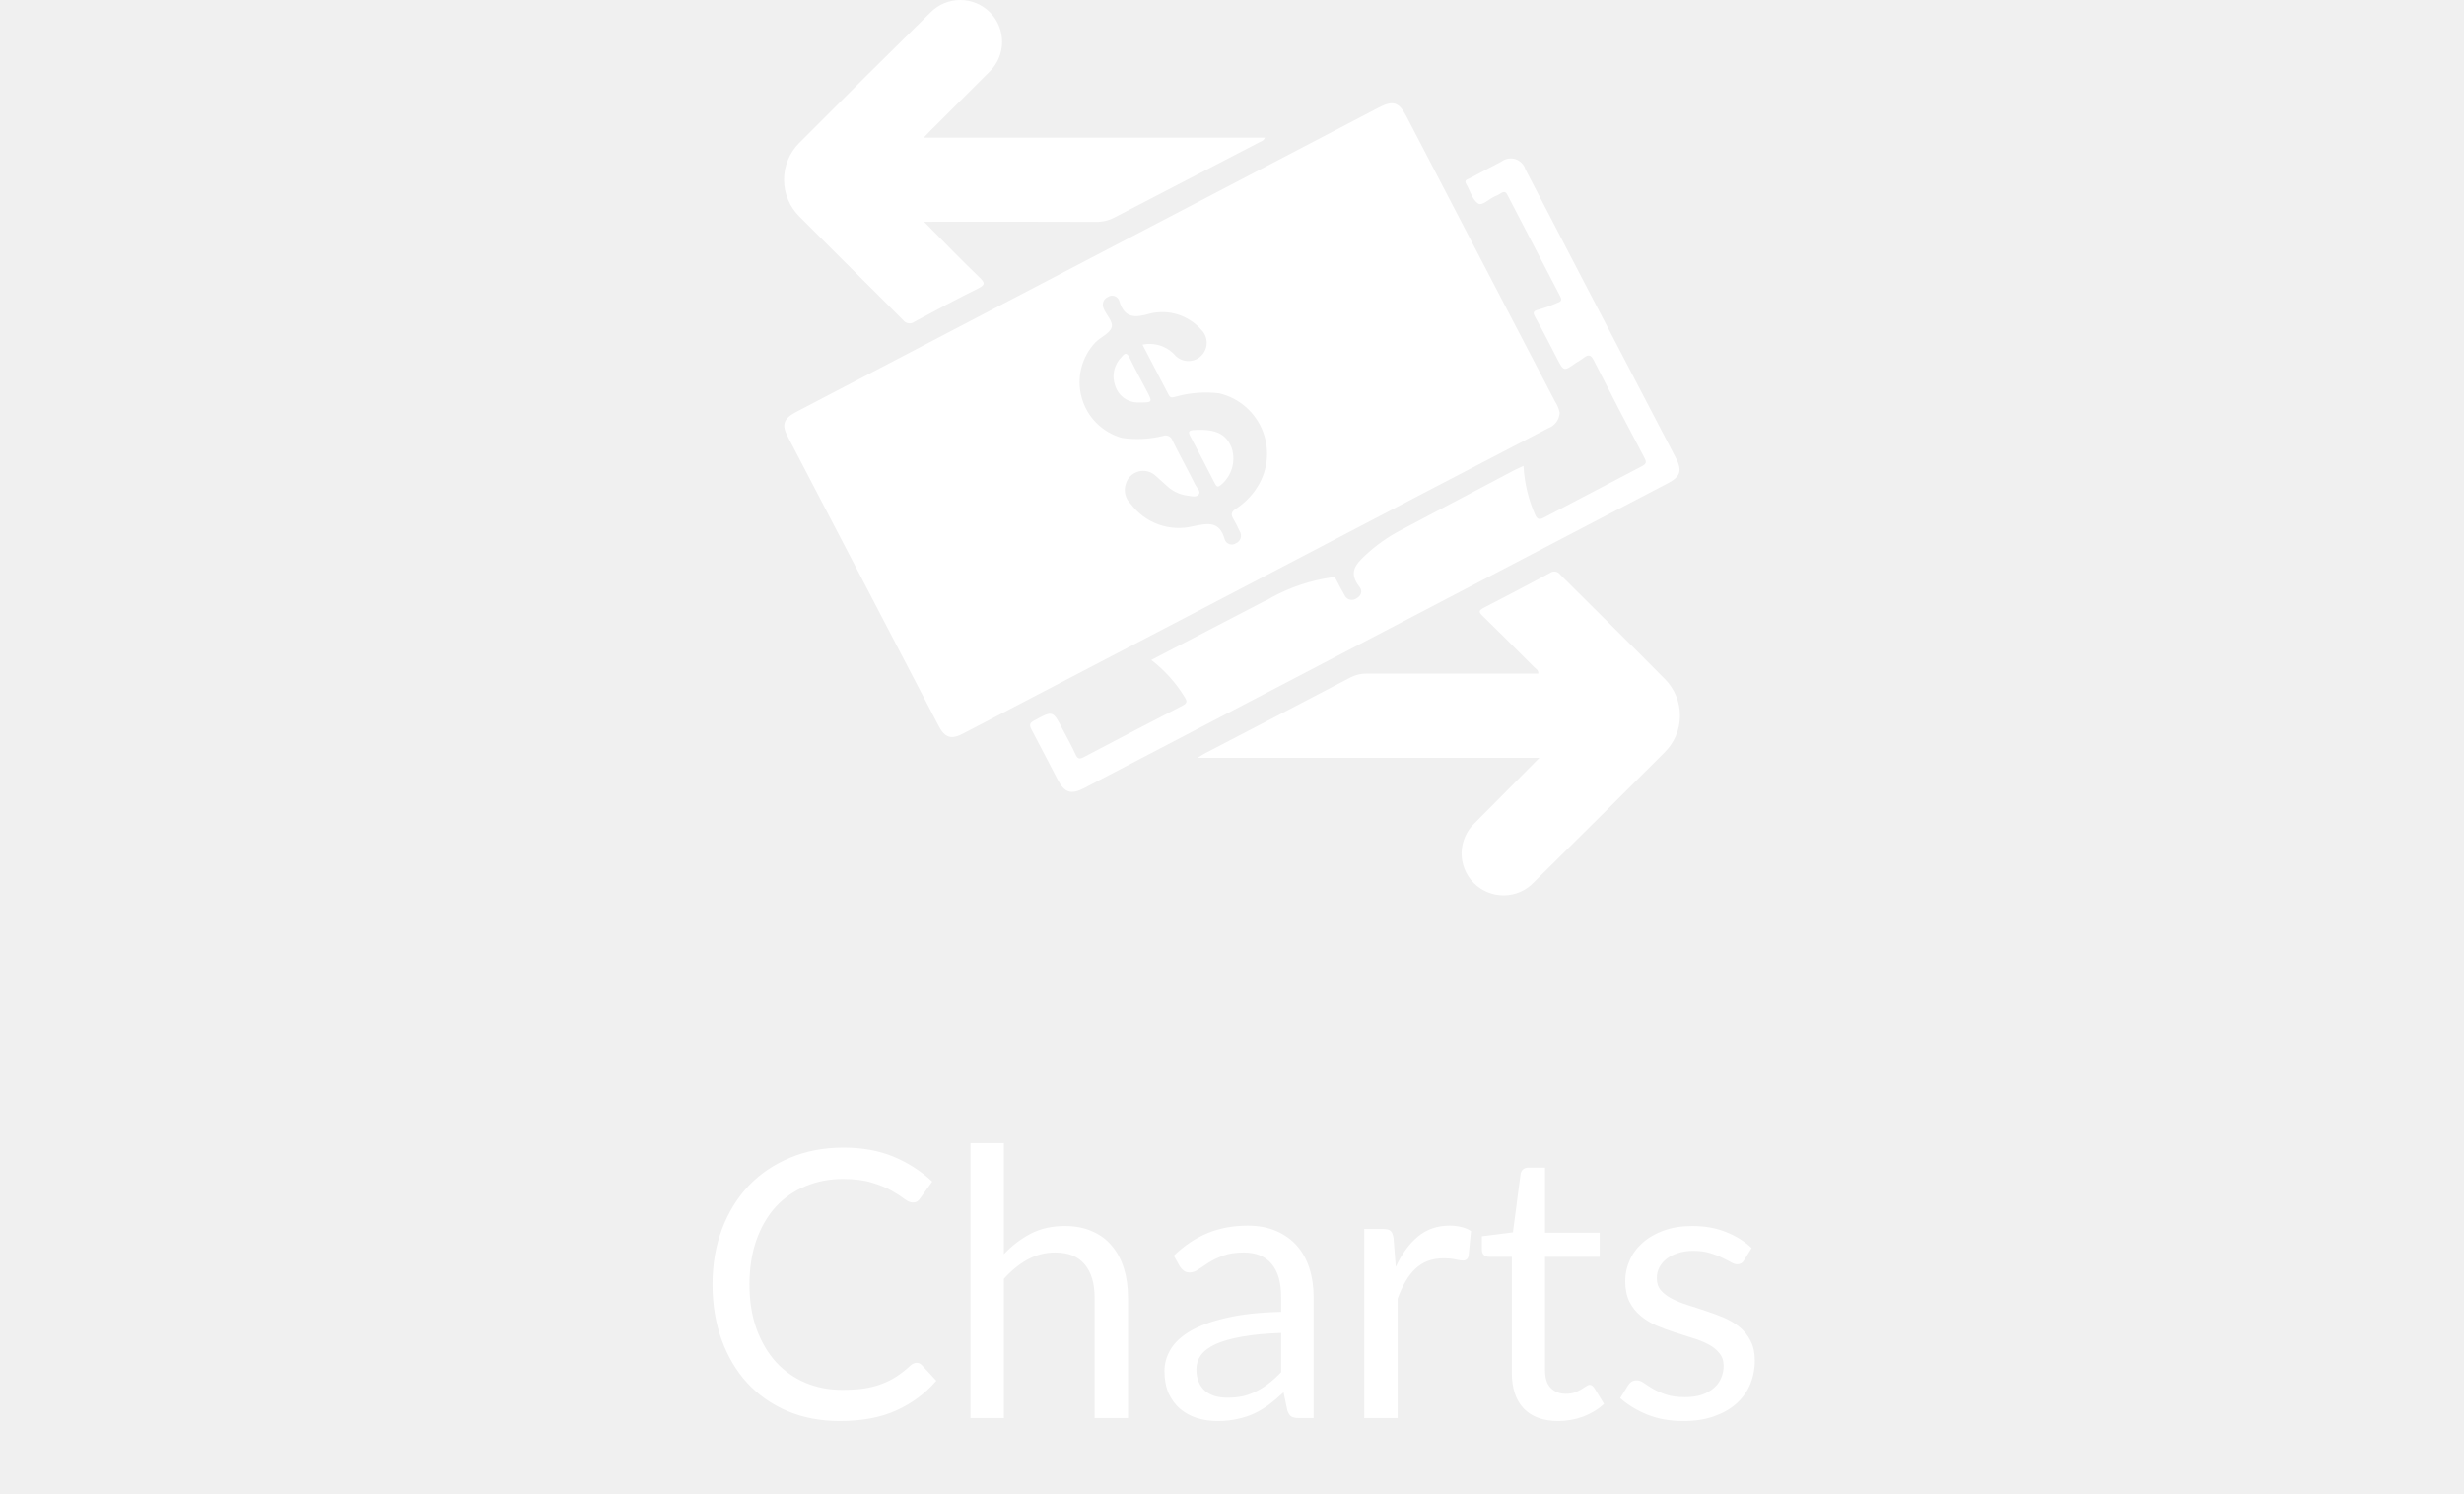
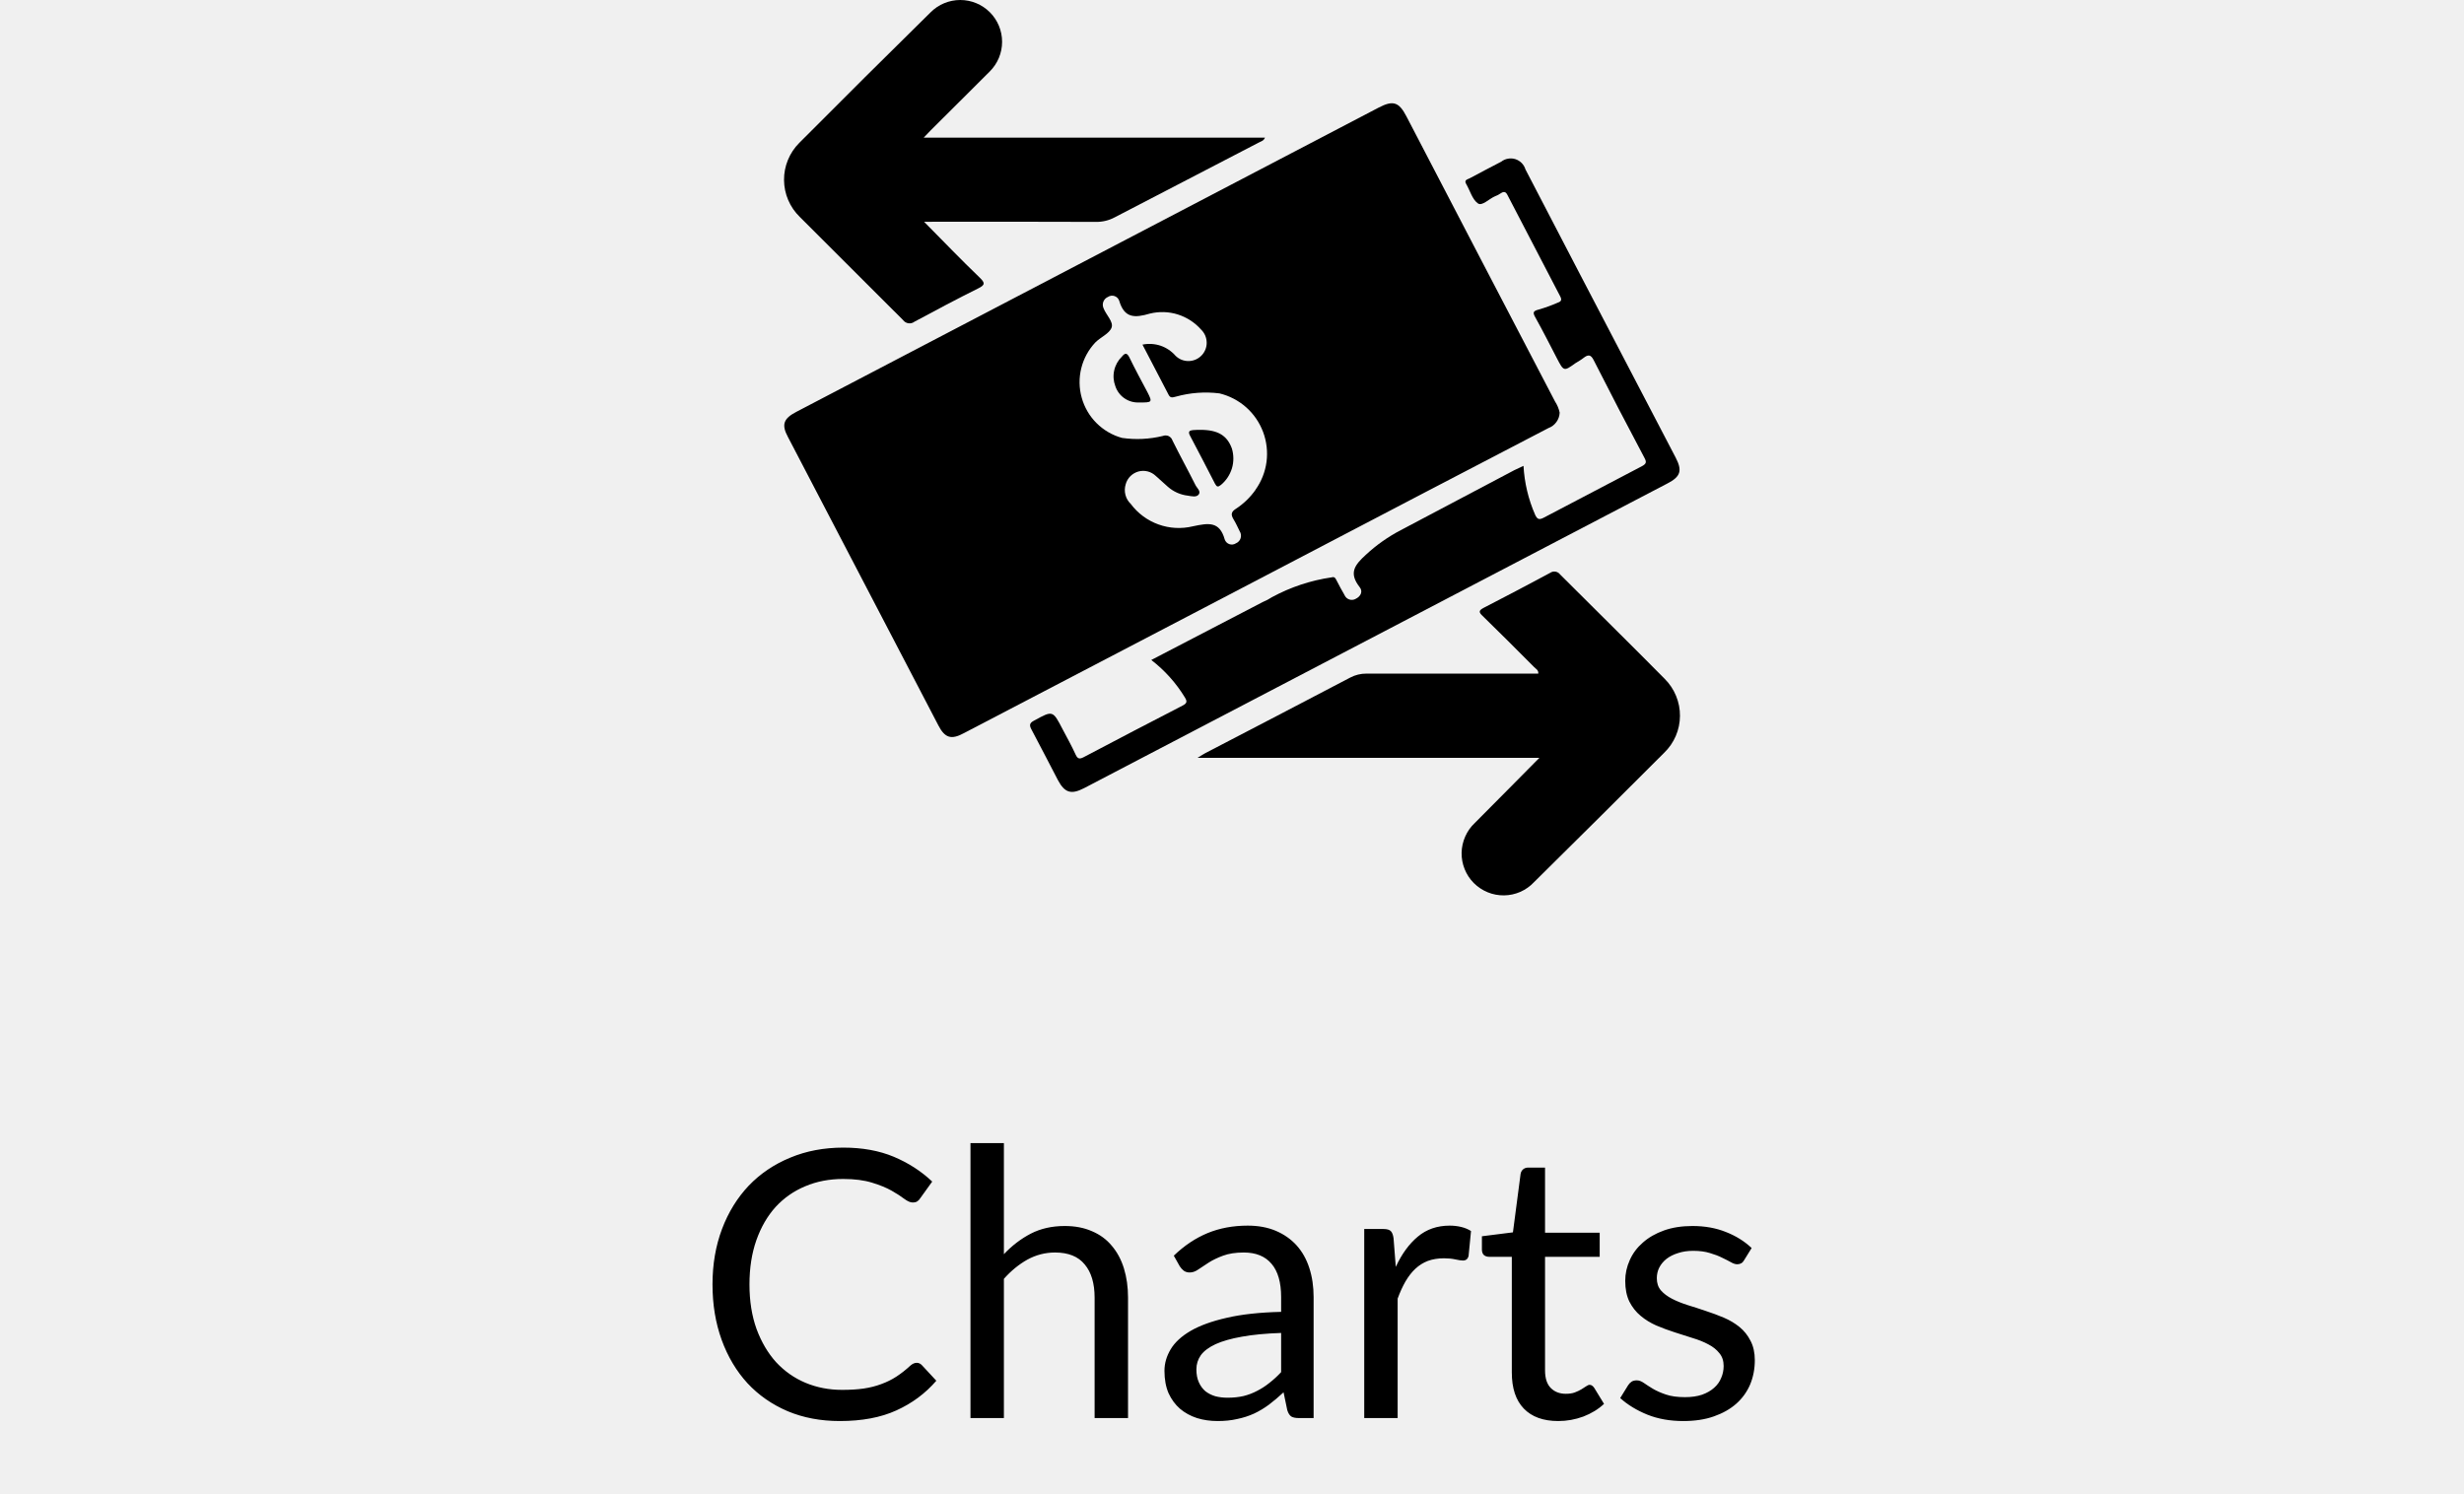
- <svg xmlns="http://www.w3.org/2000/svg" width="66" height="40" viewBox="0 0 66 40" fill="yellow">
-   <path d="M24.555 36.508C24.609 36.508 24.655 36.53 24.695 36.573L25.08 36.988C24.787 37.328 24.43 37.593 24.01 37.783C23.594 37.973 23.089 38.068 22.495 38.068C21.982 38.068 21.515 37.98 21.095 37.803C20.675 37.623 20.317 37.373 20.02 37.053C19.724 36.73 19.494 36.343 19.33 35.893C19.167 35.443 19.085 34.948 19.085 34.408C19.085 33.868 19.17 33.373 19.34 32.923C19.51 32.473 19.749 32.087 20.055 31.763C20.365 31.44 20.735 31.19 21.165 31.013C21.595 30.833 22.07 30.743 22.59 30.743C23.1 30.743 23.55 30.825 23.94 30.988C24.33 31.152 24.674 31.373 24.97 31.653L24.65 32.098C24.63 32.132 24.604 32.16 24.57 32.183C24.54 32.203 24.499 32.213 24.445 32.213C24.385 32.213 24.312 32.182 24.225 32.118C24.139 32.052 24.025 31.978 23.885 31.898C23.745 31.818 23.57 31.747 23.36 31.683C23.15 31.617 22.892 31.583 22.585 31.583C22.215 31.583 21.877 31.648 21.57 31.778C21.264 31.905 20.999 32.09 20.775 32.333C20.555 32.577 20.384 32.873 20.26 33.223C20.137 33.573 20.075 33.968 20.075 34.408C20.075 34.855 20.139 35.253 20.265 35.603C20.395 35.953 20.57 36.25 20.79 36.493C21.014 36.733 21.275 36.917 21.575 37.043C21.879 37.17 22.205 37.233 22.555 37.233C22.769 37.233 22.96 37.222 23.13 37.198C23.304 37.172 23.462 37.132 23.605 37.078C23.752 37.025 23.887 36.958 24.01 36.878C24.137 36.795 24.262 36.697 24.385 36.583C24.442 36.533 24.499 36.508 24.555 36.508ZM26.89 33.598C27.107 33.368 27.347 33.185 27.61 33.048C27.873 32.912 28.177 32.843 28.52 32.843C28.797 32.843 29.04 32.89 29.25 32.983C29.463 33.073 29.64 33.203 29.78 33.373C29.923 33.54 30.032 33.742 30.105 33.978C30.178 34.215 30.215 34.477 30.215 34.763V37.988H29.32V34.763C29.32 34.38 29.232 34.083 29.055 33.873C28.882 33.66 28.617 33.553 28.26 33.553C27.997 33.553 27.75 33.617 27.52 33.743C27.293 33.87 27.083 34.042 26.89 34.258V37.988H25.995V30.623H26.89V33.598ZM34.316 35.708C33.906 35.722 33.556 35.755 33.266 35.808C32.98 35.858 32.745 35.925 32.561 36.008C32.381 36.092 32.249 36.19 32.166 36.303C32.086 36.417 32.046 36.543 32.046 36.683C32.046 36.817 32.068 36.932 32.111 37.028C32.154 37.125 32.213 37.205 32.286 37.268C32.363 37.328 32.451 37.373 32.551 37.403C32.654 37.43 32.764 37.443 32.881 37.443C33.038 37.443 33.181 37.428 33.311 37.398C33.441 37.365 33.563 37.318 33.676 37.258C33.793 37.198 33.903 37.127 34.006 37.043C34.113 36.96 34.216 36.865 34.316 36.758V35.708ZM31.441 33.638C31.721 33.368 32.023 33.167 32.346 33.033C32.669 32.9 33.028 32.833 33.421 32.833C33.705 32.833 33.956 32.88 34.176 32.973C34.396 33.067 34.581 33.197 34.731 33.363C34.881 33.53 34.995 33.732 35.071 33.968C35.148 34.205 35.186 34.465 35.186 34.748V37.988H34.791C34.705 37.988 34.638 37.975 34.591 37.948C34.544 37.918 34.508 37.862 34.481 37.778L34.381 37.298C34.248 37.422 34.118 37.532 33.991 37.628C33.864 37.722 33.731 37.802 33.591 37.868C33.451 37.932 33.301 37.98 33.141 38.013C32.984 38.05 32.809 38.068 32.616 38.068C32.419 38.068 32.234 38.042 32.061 37.988C31.888 37.932 31.736 37.848 31.606 37.738C31.48 37.628 31.378 37.49 31.301 37.323C31.228 37.153 31.191 36.953 31.191 36.723C31.191 36.523 31.246 36.332 31.356 36.148C31.466 35.962 31.645 35.797 31.891 35.653C32.138 35.51 32.459 35.393 32.856 35.303C33.253 35.21 33.739 35.157 34.316 35.143V34.748C34.316 34.355 34.231 34.058 34.061 33.858C33.891 33.655 33.643 33.553 33.316 33.553C33.096 33.553 32.911 33.582 32.761 33.638C32.614 33.692 32.486 33.753 32.376 33.823C32.27 33.89 32.176 33.952 32.096 34.008C32.02 34.062 31.943 34.088 31.866 34.088C31.806 34.088 31.755 34.073 31.711 34.043C31.668 34.01 31.631 33.97 31.601 33.923L31.441 33.638ZM37.387 33.938C37.547 33.592 37.744 33.322 37.977 33.128C38.21 32.932 38.495 32.833 38.832 32.833C38.939 32.833 39.04 32.845 39.137 32.868C39.237 32.892 39.325 32.928 39.402 32.978L39.337 33.643C39.317 33.727 39.267 33.768 39.187 33.768C39.14 33.768 39.072 33.758 38.982 33.738C38.892 33.718 38.79 33.708 38.677 33.708C38.517 33.708 38.374 33.732 38.247 33.778C38.124 33.825 38.012 33.895 37.912 33.988C37.815 34.078 37.727 34.192 37.647 34.328C37.57 34.462 37.5 34.615 37.437 34.788V37.988H36.542V32.923H37.052C37.149 32.923 37.215 32.942 37.252 32.978C37.289 33.015 37.314 33.078 37.327 33.168L37.387 33.938ZM41.739 38.068C41.34 38.068 41.031 37.957 40.815 37.733C40.601 37.51 40.495 37.188 40.495 36.768V33.668H39.885C39.831 33.668 39.786 33.653 39.749 33.623C39.713 33.59 39.694 33.54 39.694 33.473V33.118L40.525 33.013L40.73 31.448C40.739 31.398 40.761 31.358 40.794 31.328C40.831 31.295 40.878 31.278 40.934 31.278H41.385V33.023H42.849V33.668H41.385V36.708C41.385 36.922 41.436 37.08 41.539 37.183C41.643 37.287 41.776 37.338 41.94 37.338C42.033 37.338 42.113 37.327 42.179 37.303C42.249 37.277 42.309 37.248 42.359 37.218C42.41 37.188 42.451 37.162 42.484 37.138C42.521 37.112 42.553 37.098 42.58 37.098C42.626 37.098 42.668 37.127 42.705 37.183L42.965 37.608C42.811 37.752 42.626 37.865 42.41 37.948C42.193 38.028 41.969 38.068 41.739 38.068ZM46.718 33.758C46.678 33.832 46.617 33.868 46.533 33.868C46.483 33.868 46.427 33.85 46.364 33.813C46.3 33.777 46.222 33.737 46.129 33.693C46.038 33.647 45.93 33.605 45.803 33.568C45.677 33.528 45.527 33.508 45.353 33.508C45.203 33.508 45.069 33.528 44.949 33.568C44.828 33.605 44.725 33.657 44.639 33.723C44.555 33.79 44.49 33.868 44.444 33.958C44.4 34.045 44.379 34.14 44.379 34.243C44.379 34.373 44.415 34.482 44.489 34.568C44.565 34.655 44.665 34.73 44.788 34.793C44.912 34.857 45.052 34.913 45.209 34.963C45.365 35.01 45.525 35.062 45.688 35.118C45.855 35.172 46.017 35.232 46.173 35.298C46.33 35.365 46.47 35.448 46.593 35.548C46.717 35.648 46.815 35.772 46.889 35.918C46.965 36.062 47.004 36.235 47.004 36.438C47.004 36.672 46.962 36.888 46.879 37.088C46.795 37.285 46.672 37.457 46.508 37.603C46.345 37.747 46.145 37.86 45.908 37.943C45.672 38.027 45.398 38.068 45.089 38.068C44.735 38.068 44.415 38.012 44.129 37.898C43.842 37.782 43.599 37.633 43.398 37.453L43.608 37.113C43.635 37.07 43.667 37.037 43.703 37.013C43.74 36.99 43.787 36.978 43.843 36.978C43.904 36.978 43.967 37.002 44.033 37.048C44.1 37.095 44.18 37.147 44.273 37.203C44.37 37.26 44.487 37.312 44.623 37.358C44.76 37.405 44.93 37.428 45.133 37.428C45.307 37.428 45.459 37.407 45.589 37.363C45.718 37.317 45.827 37.255 45.913 37.178C46 37.102 46.063 37.013 46.103 36.913C46.147 36.813 46.169 36.707 46.169 36.593C46.169 36.453 46.13 36.338 46.053 36.248C45.98 36.155 45.882 36.077 45.758 36.013C45.635 35.947 45.493 35.89 45.334 35.843C45.177 35.793 45.015 35.742 44.849 35.688C44.685 35.635 44.523 35.575 44.364 35.508C44.207 35.438 44.067 35.352 43.944 35.248C43.82 35.145 43.72 35.018 43.644 34.868C43.57 34.715 43.533 34.53 43.533 34.313C43.533 34.12 43.574 33.935 43.654 33.758C43.733 33.578 43.85 33.422 44.004 33.288C44.157 33.152 44.345 33.043 44.569 32.963C44.792 32.883 45.047 32.843 45.334 32.843C45.667 32.843 45.965 32.897 46.228 33.003C46.495 33.107 46.725 33.25 46.919 33.433L46.718 33.758Z" fill="white" />
-   <path d="M24.752 5.941C25.265 6.46 25.74 6.954 26.234 7.429C26.383 7.573 26.402 7.629 26.196 7.729C25.625 8.012 25.059 8.315 24.496 8.617C24.473 8.635 24.447 8.648 24.419 8.655C24.391 8.663 24.362 8.664 24.334 8.66C24.305 8.656 24.277 8.647 24.253 8.632C24.228 8.617 24.206 8.598 24.189 8.574C23.27 7.65 22.344 6.738 21.423 5.811C21.291 5.683 21.185 5.529 21.113 5.36C21.04 5.19 21.002 5.007 21.001 4.823C20.999 4.638 21.035 4.455 21.105 4.285C21.175 4.114 21.278 3.959 21.409 3.828C22.574 2.656 23.748 1.49 24.929 0.328C25.139 0.118 25.424 9.38241e-05 25.721 5.58639e-08C26.018 -9.37123e-05 26.303 0.118 26.514 0.328C26.724 0.538 26.842 0.823 26.842 1.12C26.842 1.417 26.724 1.702 26.514 1.912C25.989 2.44 25.457 2.963 24.934 3.487C24.881 3.54 24.828 3.597 24.742 3.687H33.884C33.846 3.778 33.774 3.787 33.721 3.817C32.431 4.484 31.142 5.153 29.855 5.824C29.701 5.906 29.529 5.947 29.355 5.944C27.836 5.936 26.314 5.941 24.752 5.941Z" fill="white" />
-   <path d="M41.233 20.302H32.076C32.182 20.24 32.229 20.202 32.282 20.177C33.577 19.505 34.872 18.83 36.167 18.151C36.3 18.081 36.449 18.044 36.599 18.045C38.062 18.045 39.525 18.045 40.988 18.045H41.204C41.214 17.945 41.132 17.915 41.089 17.867C40.633 17.406 40.173 16.95 39.712 16.499C39.606 16.399 39.606 16.355 39.741 16.283C40.336 15.976 40.931 15.664 41.52 15.347C41.541 15.332 41.564 15.322 41.588 15.316C41.613 15.31 41.639 15.309 41.663 15.313C41.688 15.317 41.712 15.326 41.734 15.339C41.756 15.352 41.774 15.37 41.789 15.39C42.72 16.321 43.664 17.248 44.589 18.184C44.72 18.314 44.824 18.47 44.894 18.64C44.965 18.811 45.001 18.994 44.999 19.179C44.998 19.364 44.96 19.546 44.887 19.716C44.814 19.886 44.708 20.039 44.575 20.167C43.414 21.329 42.252 22.485 41.088 23.634C40.985 23.744 40.861 23.831 40.723 23.892C40.586 23.952 40.438 23.984 40.287 23.986C40.137 23.988 39.988 23.96 39.849 23.903C39.71 23.846 39.583 23.762 39.477 23.656C39.371 23.55 39.288 23.423 39.232 23.284C39.175 23.144 39.148 22.995 39.15 22.845C39.153 22.695 39.186 22.547 39.247 22.409C39.307 22.272 39.395 22.148 39.505 22.045C40.076 21.473 40.638 20.902 41.233 20.302Z" fill="white" />
-   <path d="M30.838 17.68L33.821 16.129C33.91 16.092 33.995 16.047 34.075 15.995C34.571 15.727 35.109 15.548 35.667 15.467C35.758 15.438 35.777 15.505 35.806 15.558C35.873 15.683 35.936 15.812 36.012 15.937C36.023 15.965 36.041 15.99 36.062 16.011C36.084 16.032 36.11 16.048 36.138 16.058C36.167 16.068 36.197 16.072 36.227 16.069C36.257 16.067 36.286 16.058 36.312 16.043C36.451 15.976 36.512 15.843 36.418 15.726C36.125 15.351 36.279 15.14 36.591 14.857C36.869 14.599 37.181 14.38 37.517 14.204C38.534 13.671 39.546 13.128 40.563 12.595C40.64 12.557 40.717 12.523 40.808 12.48C40.833 12.932 40.938 13.377 41.12 13.791C41.178 13.916 41.23 13.93 41.35 13.868C42.223 13.408 43.099 12.948 43.978 12.49C44.103 12.423 44.108 12.375 44.045 12.26C43.584 11.394 43.132 10.523 42.688 9.648C42.611 9.494 42.539 9.494 42.419 9.586C42.352 9.639 42.27 9.686 42.198 9.73C41.891 9.951 41.886 9.951 41.704 9.6C41.522 9.249 41.325 8.861 41.124 8.5C41.057 8.38 41.057 8.332 41.21 8.294C41.387 8.243 41.56 8.181 41.728 8.107C41.828 8.073 41.838 8.025 41.786 7.929C41.316 7.031 40.848 6.131 40.381 5.229C40.333 5.129 40.281 5.123 40.194 5.181C40.148 5.214 40.098 5.239 40.045 5.258C39.887 5.325 39.7 5.527 39.589 5.45C39.436 5.344 39.378 5.109 39.272 4.927C39.21 4.821 39.306 4.807 39.363 4.778C39.646 4.629 39.924 4.478 40.212 4.331C40.265 4.29 40.327 4.262 40.393 4.251C40.459 4.239 40.526 4.243 40.59 4.263C40.654 4.284 40.712 4.319 40.759 4.367C40.806 4.415 40.841 4.473 40.86 4.537L42.328 7.36C43.182 8.993 44.034 10.626 44.885 12.26C45.067 12.611 45.015 12.769 44.664 12.951C39.455 15.674 34.246 18.395 29.037 21.114C28.692 21.292 28.519 21.239 28.337 20.898C28.102 20.447 27.867 19.991 27.627 19.539C27.565 19.424 27.579 19.366 27.699 19.304C28.199 19.03 28.199 19.026 28.462 19.534C28.582 19.76 28.707 19.985 28.812 20.216C28.865 20.331 28.917 20.341 29.028 20.283C29.911 19.817 30.795 19.356 31.68 18.9C31.8 18.838 31.8 18.785 31.738 18.684C31.503 18.297 31.197 17.957 30.838 17.68Z" fill="white" />
-   <path d="M41.653 10.756C40.324 8.212 38.997 5.665 37.672 3.117C37.472 2.733 37.317 2.68 36.929 2.882L21.327 11.035C20.986 11.213 20.927 11.376 21.106 11.707C22.449 14.281 23.792 16.856 25.135 19.433C25.308 19.769 25.48 19.822 25.811 19.644C29.926 17.498 34.045 15.347 38.167 13.191C39.27 12.615 40.374 12.041 41.477 11.467C41.562 11.436 41.636 11.38 41.689 11.306C41.743 11.233 41.773 11.145 41.777 11.054C41.755 10.948 41.712 10.847 41.653 10.756ZM33.633 13.118C33.49 13.322 33.31 13.497 33.101 13.632C32.967 13.718 32.971 13.795 33.043 13.915C33.105 14.015 33.153 14.126 33.206 14.232C33.224 14.259 33.235 14.29 33.239 14.322C33.243 14.354 33.241 14.386 33.231 14.417C33.222 14.447 33.206 14.476 33.184 14.499C33.162 14.523 33.136 14.542 33.106 14.554C33.081 14.571 33.052 14.582 33.022 14.586C32.991 14.59 32.961 14.588 32.932 14.578C32.903 14.568 32.876 14.552 32.855 14.531C32.833 14.509 32.816 14.483 32.806 14.454C32.667 13.954 32.365 14.012 31.952 14.099C31.646 14.173 31.326 14.156 31.03 14.049C30.734 13.943 30.476 13.751 30.288 13.499C30.218 13.433 30.169 13.348 30.145 13.255C30.121 13.161 30.124 13.063 30.153 12.971C30.175 12.89 30.218 12.816 30.278 12.756C30.338 12.697 30.412 12.654 30.493 12.631C30.575 12.609 30.66 12.608 30.742 12.629C30.823 12.65 30.898 12.692 30.959 12.75C31.069 12.85 31.17 12.942 31.28 13.038C31.43 13.171 31.618 13.255 31.817 13.278C31.917 13.292 32.047 13.331 32.11 13.244C32.173 13.157 32.057 13.071 32.019 12.99C31.819 12.59 31.602 12.198 31.405 11.799C31.397 11.774 31.384 11.75 31.366 11.73C31.348 11.71 31.326 11.694 31.302 11.682C31.277 11.671 31.251 11.665 31.224 11.665C31.198 11.664 31.171 11.669 31.146 11.679C30.788 11.766 30.417 11.784 30.053 11.731C29.795 11.66 29.561 11.523 29.371 11.334C29.182 11.145 29.045 10.91 28.974 10.652C28.902 10.395 28.898 10.123 28.963 9.863C29.027 9.604 29.158 9.365 29.342 9.171C29.481 9.032 29.716 8.936 29.774 8.777C29.832 8.618 29.625 8.436 29.558 8.254C29.546 8.227 29.54 8.197 29.539 8.167C29.539 8.137 29.544 8.107 29.555 8.079C29.567 8.051 29.583 8.026 29.604 8.004C29.625 7.983 29.65 7.966 29.678 7.954C29.703 7.937 29.732 7.926 29.763 7.922C29.793 7.918 29.824 7.921 29.853 7.931C29.881 7.94 29.908 7.957 29.93 7.978C29.951 7.999 29.968 8.025 29.978 8.054C30.117 8.529 30.395 8.52 30.803 8.4C31.049 8.34 31.308 8.348 31.549 8.424C31.791 8.501 32.008 8.642 32.175 8.832C32.221 8.877 32.258 8.931 32.283 8.99C32.308 9.049 32.321 9.113 32.322 9.177C32.323 9.242 32.311 9.306 32.287 9.365C32.263 9.425 32.227 9.479 32.182 9.525C32.137 9.571 32.083 9.608 32.024 9.633C31.965 9.658 31.901 9.672 31.837 9.672C31.773 9.673 31.709 9.661 31.649 9.637C31.589 9.613 31.535 9.577 31.489 9.532C31.381 9.408 31.242 9.314 31.087 9.261C30.93 9.209 30.763 9.199 30.602 9.232C30.842 9.688 31.072 10.132 31.302 10.576C31.355 10.682 31.432 10.638 31.502 10.624C31.88 10.519 32.274 10.49 32.663 10.538C32.928 10.602 33.173 10.729 33.377 10.909C33.581 11.089 33.737 11.317 33.833 11.572C33.928 11.826 33.96 12.101 33.925 12.371C33.889 12.641 33.788 12.898 33.63 13.119L33.633 13.118Z" fill="white" />
-   <path d="M32.153 11.515C32.633 11.515 32.872 11.673 32.997 12.015C33.049 12.189 33.05 12.374 32.998 12.547C32.945 12.72 32.843 12.875 32.704 12.99C32.627 13.052 32.594 13.048 32.546 12.961C32.325 12.529 32.1 12.096 31.87 11.661C31.817 11.555 31.87 11.531 31.952 11.522C32.034 11.513 32.129 11.515 32.153 11.515Z" fill="white" />
-   <path d="M30.508 10.781C30.369 10.788 30.232 10.748 30.118 10.669C30.004 10.591 29.918 10.476 29.875 10.344C29.824 10.21 29.813 10.063 29.845 9.922C29.876 9.781 29.948 9.653 30.052 9.552C30.134 9.452 30.186 9.446 30.252 9.576C30.405 9.893 30.573 10.2 30.736 10.508C30.872 10.776 30.867 10.785 30.508 10.781Z" fill="white" />
+ <svg xmlns="http://www.w3.org/2000/svg" width="66" height="40" viewBox="0 0 66 40" fill="currentColor">
+   <path d="M24.555 36.508C24.609 36.508 24.655 36.53 24.695 36.573L25.08 36.988C24.787 37.328 24.43 37.593 24.01 37.783C23.594 37.973 23.089 38.068 22.495 38.068C21.982 38.068 21.515 37.98 21.095 37.803C20.675 37.623 20.317 37.373 20.02 37.053C19.724 36.73 19.494 36.343 19.33 35.893C19.167 35.443 19.085 34.948 19.085 34.408C19.085 33.868 19.17 33.373 19.34 32.923C19.51 32.473 19.749 32.087 20.055 31.763C20.365 31.44 20.735 31.19 21.165 31.013C21.595 30.833 22.07 30.743 22.59 30.743C23.1 30.743 23.55 30.825 23.94 30.988C24.33 31.152 24.674 31.373 24.97 31.653L24.65 32.098C24.63 32.132 24.604 32.16 24.57 32.183C24.54 32.203 24.499 32.213 24.445 32.213C24.385 32.213 24.312 32.182 24.225 32.118C24.139 32.052 24.025 31.978 23.885 31.898C23.745 31.818 23.57 31.747 23.36 31.683C23.15 31.617 22.892 31.583 22.585 31.583C22.215 31.583 21.877 31.648 21.57 31.778C21.264 31.905 20.999 32.09 20.775 32.333C20.555 32.577 20.384 32.873 20.26 33.223C20.137 33.573 20.075 33.968 20.075 34.408C20.075 34.855 20.139 35.253 20.265 35.603C20.395 35.953 20.57 36.25 20.79 36.493C21.014 36.733 21.275 36.917 21.575 37.043C21.879 37.17 22.205 37.233 22.555 37.233C22.769 37.233 22.96 37.222 23.13 37.198C23.304 37.172 23.462 37.132 23.605 37.078C23.752 37.025 23.887 36.958 24.01 36.878C24.137 36.795 24.262 36.697 24.385 36.583C24.442 36.533 24.499 36.508 24.555 36.508ZM26.89 33.598C27.107 33.368 27.347 33.185 27.61 33.048C27.873 32.912 28.177 32.843 28.52 32.843C28.797 32.843 29.04 32.89 29.25 32.983C29.463 33.073 29.64 33.203 29.78 33.373C29.923 33.54 30.032 33.742 30.105 33.978C30.178 34.215 30.215 34.477 30.215 34.763V37.988H29.32V34.763C29.32 34.38 29.232 34.083 29.055 33.873C28.882 33.66 28.617 33.553 28.26 33.553C27.997 33.553 27.75 33.617 27.52 33.743C27.293 33.87 27.083 34.042 26.89 34.258V37.988H25.995V30.623H26.89V33.598ZM34.316 35.708C33.906 35.722 33.556 35.755 33.266 35.808C32.98 35.858 32.745 35.925 32.561 36.008C32.381 36.092 32.249 36.19 32.166 36.303C32.086 36.417 32.046 36.543 32.046 36.683C32.046 36.817 32.068 36.932 32.111 37.028C32.154 37.125 32.213 37.205 32.286 37.268C32.363 37.328 32.451 37.373 32.551 37.403C32.654 37.43 32.764 37.443 32.881 37.443C33.038 37.443 33.181 37.428 33.311 37.398C33.441 37.365 33.563 37.318 33.676 37.258C33.793 37.198 33.903 37.127 34.006 37.043C34.113 36.96 34.216 36.865 34.316 36.758V35.708ZM31.441 33.638C31.721 33.368 32.023 33.167 32.346 33.033C32.669 32.9 33.028 32.833 33.421 32.833C33.705 32.833 33.956 32.88 34.176 32.973C34.396 33.067 34.581 33.197 34.731 33.363C34.881 33.53 34.995 33.732 35.071 33.968C35.148 34.205 35.186 34.465 35.186 34.748V37.988H34.791C34.705 37.988 34.638 37.975 34.591 37.948C34.544 37.918 34.508 37.862 34.481 37.778L34.381 37.298C34.248 37.422 34.118 37.532 33.991 37.628C33.864 37.722 33.731 37.802 33.591 37.868C33.451 37.932 33.301 37.98 33.141 38.013C32.984 38.05 32.809 38.068 32.616 38.068C32.419 38.068 32.234 38.042 32.061 37.988C31.888 37.932 31.736 37.848 31.606 37.738C31.48 37.628 31.378 37.49 31.301 37.323C31.228 37.153 31.191 36.953 31.191 36.723C31.191 36.523 31.246 36.332 31.356 36.148C31.466 35.962 31.645 35.797 31.891 35.653C32.138 35.51 32.459 35.393 32.856 35.303C33.253 35.21 33.739 35.157 34.316 35.143V34.748C34.316 34.355 34.231 34.058 34.061 33.858C33.891 33.655 33.643 33.553 33.316 33.553C33.096 33.553 32.911 33.582 32.761 33.638C32.614 33.692 32.486 33.753 32.376 33.823C32.27 33.89 32.176 33.952 32.096 34.008C32.02 34.062 31.943 34.088 31.866 34.088C31.806 34.088 31.755 34.073 31.711 34.043C31.668 34.01 31.631 33.97 31.601 33.923L31.441 33.638ZM37.387 33.938C37.547 33.592 37.744 33.322 37.977 33.128C38.21 32.932 38.495 32.833 38.832 32.833C38.939 32.833 39.04 32.845 39.137 32.868C39.237 32.892 39.325 32.928 39.402 32.978L39.337 33.643C39.317 33.727 39.267 33.768 39.187 33.768C39.14 33.768 39.072 33.758 38.982 33.738C38.892 33.718 38.79 33.708 38.677 33.708C38.517 33.708 38.374 33.732 38.247 33.778C38.124 33.825 38.012 33.895 37.912 33.988C37.815 34.078 37.727 34.192 37.647 34.328C37.57 34.462 37.5 34.615 37.437 34.788V37.988H36.542V32.923H37.052C37.149 32.923 37.215 32.942 37.252 32.978C37.289 33.015 37.314 33.078 37.327 33.168L37.387 33.938ZM41.739 38.068C41.34 38.068 41.031 37.957 40.815 37.733C40.601 37.51 40.495 37.188 40.495 36.768V33.668H39.885C39.831 33.668 39.786 33.653 39.749 33.623C39.713 33.59 39.694 33.54 39.694 33.473V33.118L40.525 33.013L40.73 31.448C40.739 31.398 40.761 31.358 40.794 31.328C40.831 31.295 40.878 31.278 40.934 31.278H41.385V33.023H42.849V33.668H41.385V36.708C41.385 36.922 41.436 37.08 41.539 37.183C41.643 37.287 41.776 37.338 41.94 37.338C42.033 37.338 42.113 37.327 42.179 37.303C42.249 37.277 42.309 37.248 42.359 37.218C42.41 37.188 42.451 37.162 42.484 37.138C42.521 37.112 42.553 37.098 42.58 37.098C42.626 37.098 42.668 37.127 42.705 37.183L42.965 37.608C42.811 37.752 42.626 37.865 42.41 37.948C42.193 38.028 41.969 38.068 41.739 38.068ZM46.718 33.758C46.678 33.832 46.617 33.868 46.533 33.868C46.483 33.868 46.427 33.85 46.364 33.813C46.3 33.777 46.222 33.737 46.129 33.693C46.038 33.647 45.93 33.605 45.803 33.568C45.677 33.528 45.527 33.508 45.353 33.508C45.203 33.508 45.069 33.528 44.949 33.568C44.828 33.605 44.725 33.657 44.639 33.723C44.555 33.79 44.49 33.868 44.444 33.958C44.4 34.045 44.379 34.14 44.379 34.243C44.379 34.373 44.415 34.482 44.489 34.568C44.565 34.655 44.665 34.73 44.788 34.793C44.912 34.857 45.052 34.913 45.209 34.963C45.365 35.01 45.525 35.062 45.688 35.118C45.855 35.172 46.017 35.232 46.173 35.298C46.33 35.365 46.47 35.448 46.593 35.548C46.717 35.648 46.815 35.772 46.889 35.918C46.965 36.062 47.004 36.235 47.004 36.438C47.004 36.672 46.962 36.888 46.879 37.088C46.795 37.285 46.672 37.457 46.508 37.603C46.345 37.747 46.145 37.86 45.908 37.943C45.672 38.027 45.398 38.068 45.089 38.068C44.735 38.068 44.415 38.012 44.129 37.898C43.842 37.782 43.599 37.633 43.398 37.453L43.608 37.113C43.635 37.07 43.667 37.037 43.703 37.013C43.74 36.99 43.787 36.978 43.843 36.978C43.904 36.978 43.967 37.002 44.033 37.048C44.1 37.095 44.18 37.147 44.273 37.203C44.37 37.26 44.487 37.312 44.623 37.358C44.76 37.405 44.93 37.428 45.133 37.428C45.307 37.428 45.459 37.407 45.589 37.363C45.718 37.317 45.827 37.255 45.913 37.178C46 37.102 46.063 37.013 46.103 36.913C46.147 36.813 46.169 36.707 46.169 36.593C46.169 36.453 46.13 36.338 46.053 36.248C45.98 36.155 45.882 36.077 45.758 36.013C45.635 35.947 45.493 35.89 45.334 35.843C45.177 35.793 45.015 35.742 44.849 35.688C44.685 35.635 44.523 35.575 44.364 35.508C44.207 35.438 44.067 35.352 43.944 35.248C43.82 35.145 43.72 35.018 43.644 34.868C43.57 34.715 43.533 34.53 43.533 34.313C43.533 34.12 43.574 33.935 43.654 33.758C43.733 33.578 43.85 33.422 44.004 33.288C44.157 33.152 44.345 33.043 44.569 32.963C44.792 32.883 45.047 32.843 45.334 32.843C45.667 32.843 45.965 32.897 46.228 33.003C46.495 33.107 46.725 33.25 46.919 33.433L46.718 33.758Z" fill="currentColor" />
+   <path d="M24.752 5.941C25.265 6.46 25.74 6.954 26.234 7.429C26.383 7.573 26.402 7.629 26.196 7.729C25.625 8.012 25.059 8.315 24.496 8.617C24.473 8.635 24.447 8.648 24.419 8.655C24.391 8.663 24.362 8.664 24.334 8.66C24.305 8.656 24.277 8.647 24.253 8.632C24.228 8.617 24.206 8.598 24.189 8.574C23.27 7.65 22.344 6.738 21.423 5.811C21.291 5.683 21.185 5.529 21.113 5.36C21.04 5.19 21.002 5.007 21.001 4.823C20.999 4.638 21.035 4.455 21.105 4.285C21.175 4.114 21.278 3.959 21.409 3.828C22.574 2.656 23.748 1.49 24.929 0.328C25.139 0.118 25.424 9.38241e-05 25.721 5.58639e-08C26.018 -9.37123e-05 26.303 0.118 26.514 0.328C26.724 0.538 26.842 0.823 26.842 1.12C26.842 1.417 26.724 1.702 26.514 1.912C25.989 2.44 25.457 2.963 24.934 3.487C24.881 3.54 24.828 3.597 24.742 3.687H33.884C33.846 3.778 33.774 3.787 33.721 3.817C32.431 4.484 31.142 5.153 29.855 5.824C29.701 5.906 29.529 5.947 29.355 5.944C27.836 5.936 26.314 5.941 24.752 5.941Z" fill="currentColor" />
+   <path d="M41.233 20.302H32.076C32.182 20.24 32.229 20.202 32.282 20.177C33.577 19.505 34.872 18.83 36.167 18.151C36.3 18.081 36.449 18.044 36.599 18.045C38.062 18.045 39.525 18.045 40.988 18.045H41.204C41.214 17.945 41.132 17.915 41.089 17.867C40.633 17.406 40.173 16.95 39.712 16.499C39.606 16.399 39.606 16.355 39.741 16.283C40.336 15.976 40.931 15.664 41.52 15.347C41.541 15.332 41.564 15.322 41.588 15.316C41.613 15.31 41.639 15.309 41.663 15.313C41.688 15.317 41.712 15.326 41.734 15.339C41.756 15.352 41.774 15.37 41.789 15.39C42.72 16.321 43.664 17.248 44.589 18.184C44.72 18.314 44.824 18.47 44.894 18.64C44.965 18.811 45.001 18.994 44.999 19.179C44.998 19.364 44.96 19.546 44.887 19.716C44.814 19.886 44.708 20.039 44.575 20.167C43.414 21.329 42.252 22.485 41.088 23.634C40.985 23.744 40.861 23.831 40.723 23.892C40.586 23.952 40.438 23.984 40.287 23.986C40.137 23.988 39.988 23.96 39.849 23.903C39.71 23.846 39.583 23.762 39.477 23.656C39.371 23.55 39.288 23.423 39.232 23.284C39.175 23.144 39.148 22.995 39.15 22.845C39.153 22.695 39.186 22.547 39.247 22.409C39.307 22.272 39.395 22.148 39.505 22.045C40.076 21.473 40.638 20.902 41.233 20.302Z" fill="currentColor" />
+   <path d="M30.838 17.68L33.821 16.129C33.91 16.092 33.995 16.047 34.075 15.995C34.571 15.727 35.109 15.548 35.667 15.467C35.758 15.438 35.777 15.505 35.806 15.558C35.873 15.683 35.936 15.812 36.012 15.937C36.023 15.965 36.041 15.99 36.062 16.011C36.084 16.032 36.11 16.048 36.138 16.058C36.167 16.068 36.197 16.072 36.227 16.069C36.257 16.067 36.286 16.058 36.312 16.043C36.451 15.976 36.512 15.843 36.418 15.726C36.125 15.351 36.279 15.14 36.591 14.857C36.869 14.599 37.181 14.38 37.517 14.204C38.534 13.671 39.546 13.128 40.563 12.595C40.64 12.557 40.717 12.523 40.808 12.48C40.833 12.932 40.938 13.377 41.12 13.791C41.178 13.916 41.23 13.93 41.35 13.868C42.223 13.408 43.099 12.948 43.978 12.49C44.103 12.423 44.108 12.375 44.045 12.26C43.584 11.394 43.132 10.523 42.688 9.648C42.611 9.494 42.539 9.494 42.419 9.586C42.352 9.639 42.27 9.686 42.198 9.73C41.891 9.951 41.886 9.951 41.704 9.6C41.522 9.249 41.325 8.861 41.124 8.5C41.057 8.38 41.057 8.332 41.21 8.294C41.387 8.243 41.56 8.181 41.728 8.107C41.828 8.073 41.838 8.025 41.786 7.929C41.316 7.031 40.848 6.131 40.381 5.229C40.333 5.129 40.281 5.123 40.194 5.181C40.148 5.214 40.098 5.239 40.045 5.258C39.887 5.325 39.7 5.527 39.589 5.45C39.436 5.344 39.378 5.109 39.272 4.927C39.21 4.821 39.306 4.807 39.363 4.778C39.646 4.629 39.924 4.478 40.212 4.331C40.265 4.29 40.327 4.262 40.393 4.251C40.459 4.239 40.526 4.243 40.59 4.263C40.654 4.284 40.712 4.319 40.759 4.367C40.806 4.415 40.841 4.473 40.86 4.537L42.328 7.36C43.182 8.993 44.034 10.626 44.885 12.26C45.067 12.611 45.015 12.769 44.664 12.951C39.455 15.674 34.246 18.395 29.037 21.114C28.692 21.292 28.519 21.239 28.337 20.898C28.102 20.447 27.867 19.991 27.627 19.539C27.565 19.424 27.579 19.366 27.699 19.304C28.199 19.03 28.199 19.026 28.462 19.534C28.582 19.76 28.707 19.985 28.812 20.216C28.865 20.331 28.917 20.341 29.028 20.283C29.911 19.817 30.795 19.356 31.68 18.9C31.8 18.838 31.8 18.785 31.738 18.684C31.503 18.297 31.197 17.957 30.838 17.68Z" fill="currentColor" />
+   <path d="M41.653 10.756C40.324 8.212 38.997 5.665 37.672 3.117C37.472 2.733 37.317 2.68 36.929 2.882L21.327 11.035C20.986 11.213 20.927 11.376 21.106 11.707C22.449 14.281 23.792 16.856 25.135 19.433C25.308 19.769 25.48 19.822 25.811 19.644C29.926 17.498 34.045 15.347 38.167 13.191C39.27 12.615 40.374 12.041 41.477 11.467C41.562 11.436 41.636 11.38 41.689 11.306C41.743 11.233 41.773 11.145 41.777 11.054C41.755 10.948 41.712 10.847 41.653 10.756ZM33.633 13.118C33.49 13.322 33.31 13.497 33.101 13.632C32.967 13.718 32.971 13.795 33.043 13.915C33.105 14.015 33.153 14.126 33.206 14.232C33.224 14.259 33.235 14.29 33.239 14.322C33.243 14.354 33.241 14.386 33.231 14.417C33.222 14.447 33.206 14.476 33.184 14.499C33.162 14.523 33.136 14.542 33.106 14.554C33.081 14.571 33.052 14.582 33.022 14.586C32.991 14.59 32.961 14.588 32.932 14.578C32.903 14.568 32.876 14.552 32.855 14.531C32.833 14.509 32.816 14.483 32.806 14.454C32.667 13.954 32.365 14.012 31.952 14.099C31.646 14.173 31.326 14.156 31.03 14.049C30.734 13.943 30.476 13.751 30.288 13.499C30.218 13.433 30.169 13.348 30.145 13.255C30.121 13.161 30.124 13.063 30.153 12.971C30.175 12.89 30.218 12.816 30.278 12.756C30.338 12.697 30.412 12.654 30.493 12.631C30.575 12.609 30.66 12.608 30.742 12.629C30.823 12.65 30.898 12.692 30.959 12.75C31.069 12.85 31.17 12.942 31.28 13.038C31.43 13.171 31.618 13.255 31.817 13.278C31.917 13.292 32.047 13.331 32.11 13.244C32.173 13.157 32.057 13.071 32.019 12.99C31.819 12.59 31.602 12.198 31.405 11.799C31.397 11.774 31.384 11.75 31.366 11.73C31.348 11.71 31.326 11.694 31.302 11.682C31.277 11.671 31.251 11.665 31.224 11.665C31.198 11.664 31.171 11.669 31.146 11.679C30.788 11.766 30.417 11.784 30.053 11.731C29.795 11.66 29.561 11.523 29.371 11.334C29.182 11.145 29.045 10.91 28.974 10.652C28.902 10.395 28.898 10.123 28.963 9.863C29.027 9.604 29.158 9.365 29.342 9.171C29.481 9.032 29.716 8.936 29.774 8.777C29.832 8.618 29.625 8.436 29.558 8.254C29.546 8.227 29.54 8.197 29.539 8.167C29.539 8.137 29.544 8.107 29.555 8.079C29.567 8.051 29.583 8.026 29.604 8.004C29.625 7.983 29.65 7.966 29.678 7.954C29.703 7.937 29.732 7.926 29.763 7.922C29.793 7.918 29.824 7.921 29.853 7.931C29.881 7.94 29.908 7.957 29.93 7.978C29.951 7.999 29.968 8.025 29.978 8.054C30.117 8.529 30.395 8.52 30.803 8.4C31.049 8.34 31.308 8.348 31.549 8.424C31.791 8.501 32.008 8.642 32.175 8.832C32.221 8.877 32.258 8.931 32.283 8.99C32.308 9.049 32.321 9.113 32.322 9.177C32.323 9.242 32.311 9.306 32.287 9.365C32.263 9.425 32.227 9.479 32.182 9.525C32.137 9.571 32.083 9.608 32.024 9.633C31.965 9.658 31.901 9.672 31.837 9.672C31.773 9.673 31.709 9.661 31.649 9.637C31.589 9.613 31.535 9.577 31.489 9.532C31.381 9.408 31.242 9.314 31.087 9.261C30.93 9.209 30.763 9.199 30.602 9.232C30.842 9.688 31.072 10.132 31.302 10.576C31.355 10.682 31.432 10.638 31.502 10.624C31.88 10.519 32.274 10.49 32.663 10.538C32.928 10.602 33.173 10.729 33.377 10.909C33.581 11.089 33.737 11.317 33.833 11.572C33.928 11.826 33.96 12.101 33.925 12.371C33.889 12.641 33.788 12.898 33.63 13.119L33.633 13.118Z" fill="currentColor" />
+   <path d="M32.153 11.515C32.633 11.515 32.872 11.673 32.997 12.015C33.049 12.189 33.05 12.374 32.998 12.547C32.945 12.72 32.843 12.875 32.704 12.99C32.627 13.052 32.594 13.048 32.546 12.961C32.325 12.529 32.1 12.096 31.87 11.661C31.817 11.555 31.87 11.531 31.952 11.522C32.034 11.513 32.129 11.515 32.153 11.515Z" fill="currentColor" />
+   <path d="M30.508 10.781C30.369 10.788 30.232 10.748 30.118 10.669C30.004 10.591 29.918 10.476 29.875 10.344C29.824 10.21 29.813 10.063 29.845 9.922C29.876 9.781 29.948 9.653 30.052 9.552C30.134 9.452 30.186 9.446 30.252 9.576C30.405 9.893 30.573 10.2 30.736 10.508C30.872 10.776 30.867 10.785 30.508 10.781Z" fill="currentColor" />
</svg>
